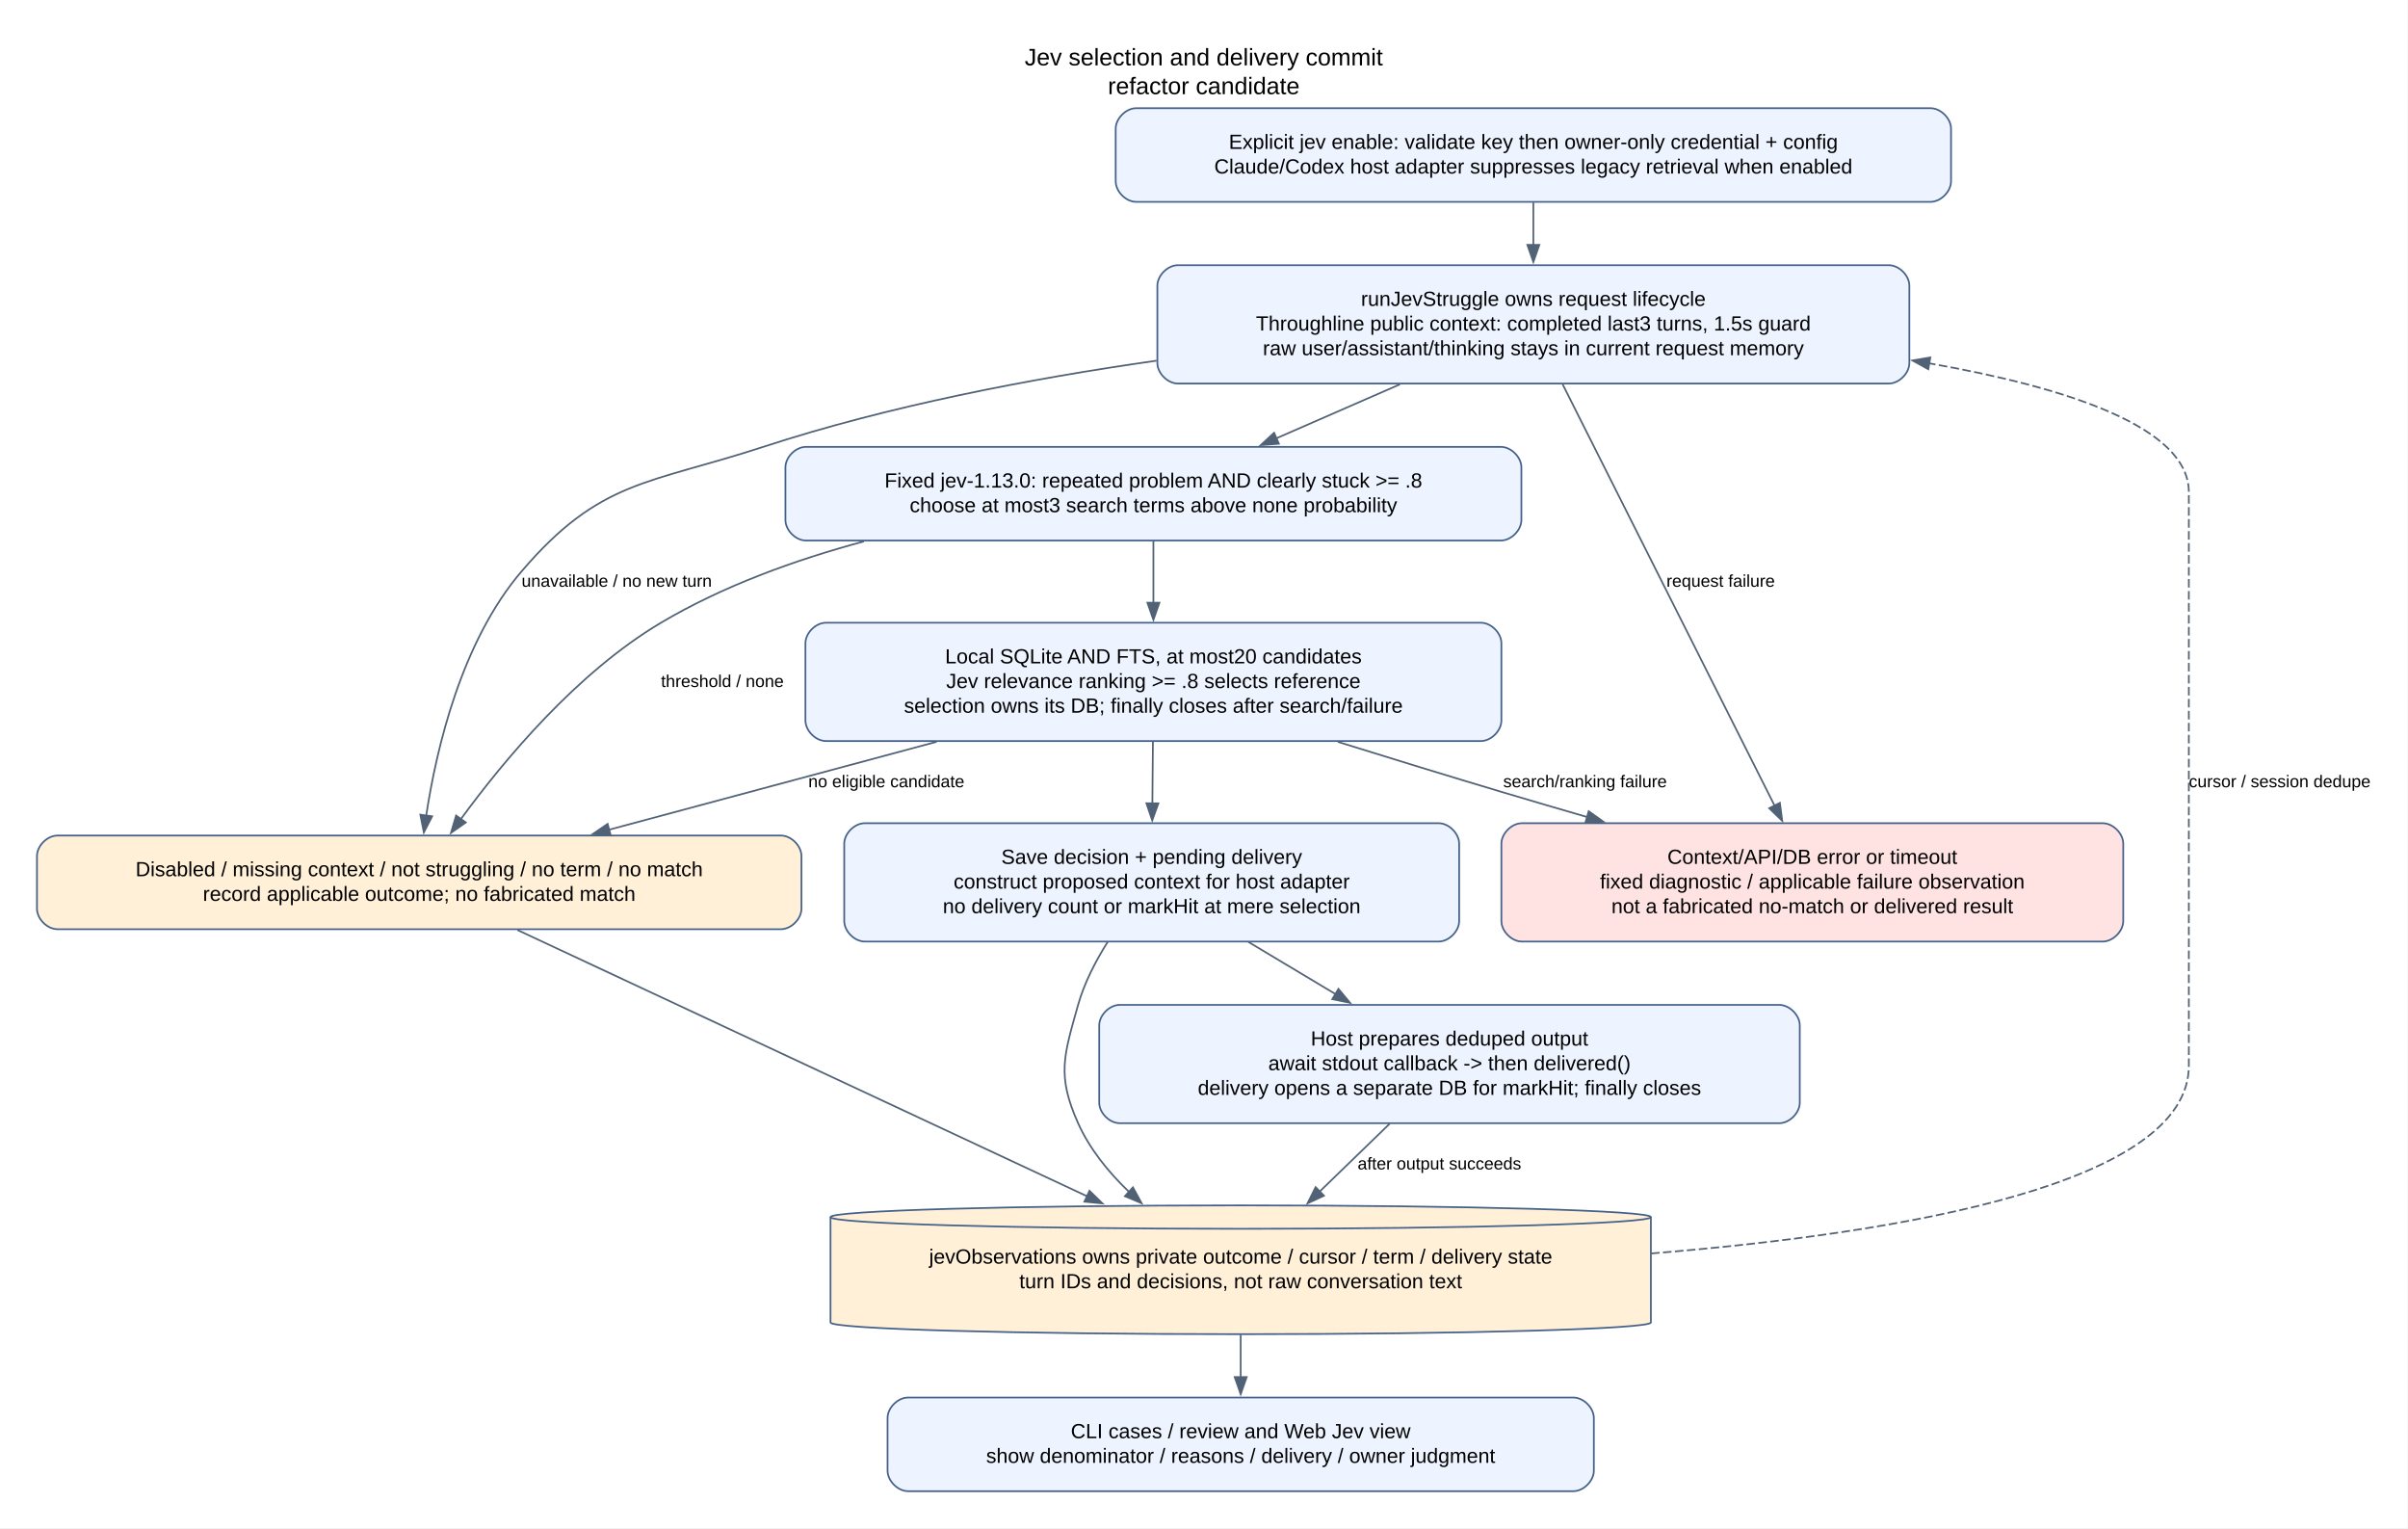
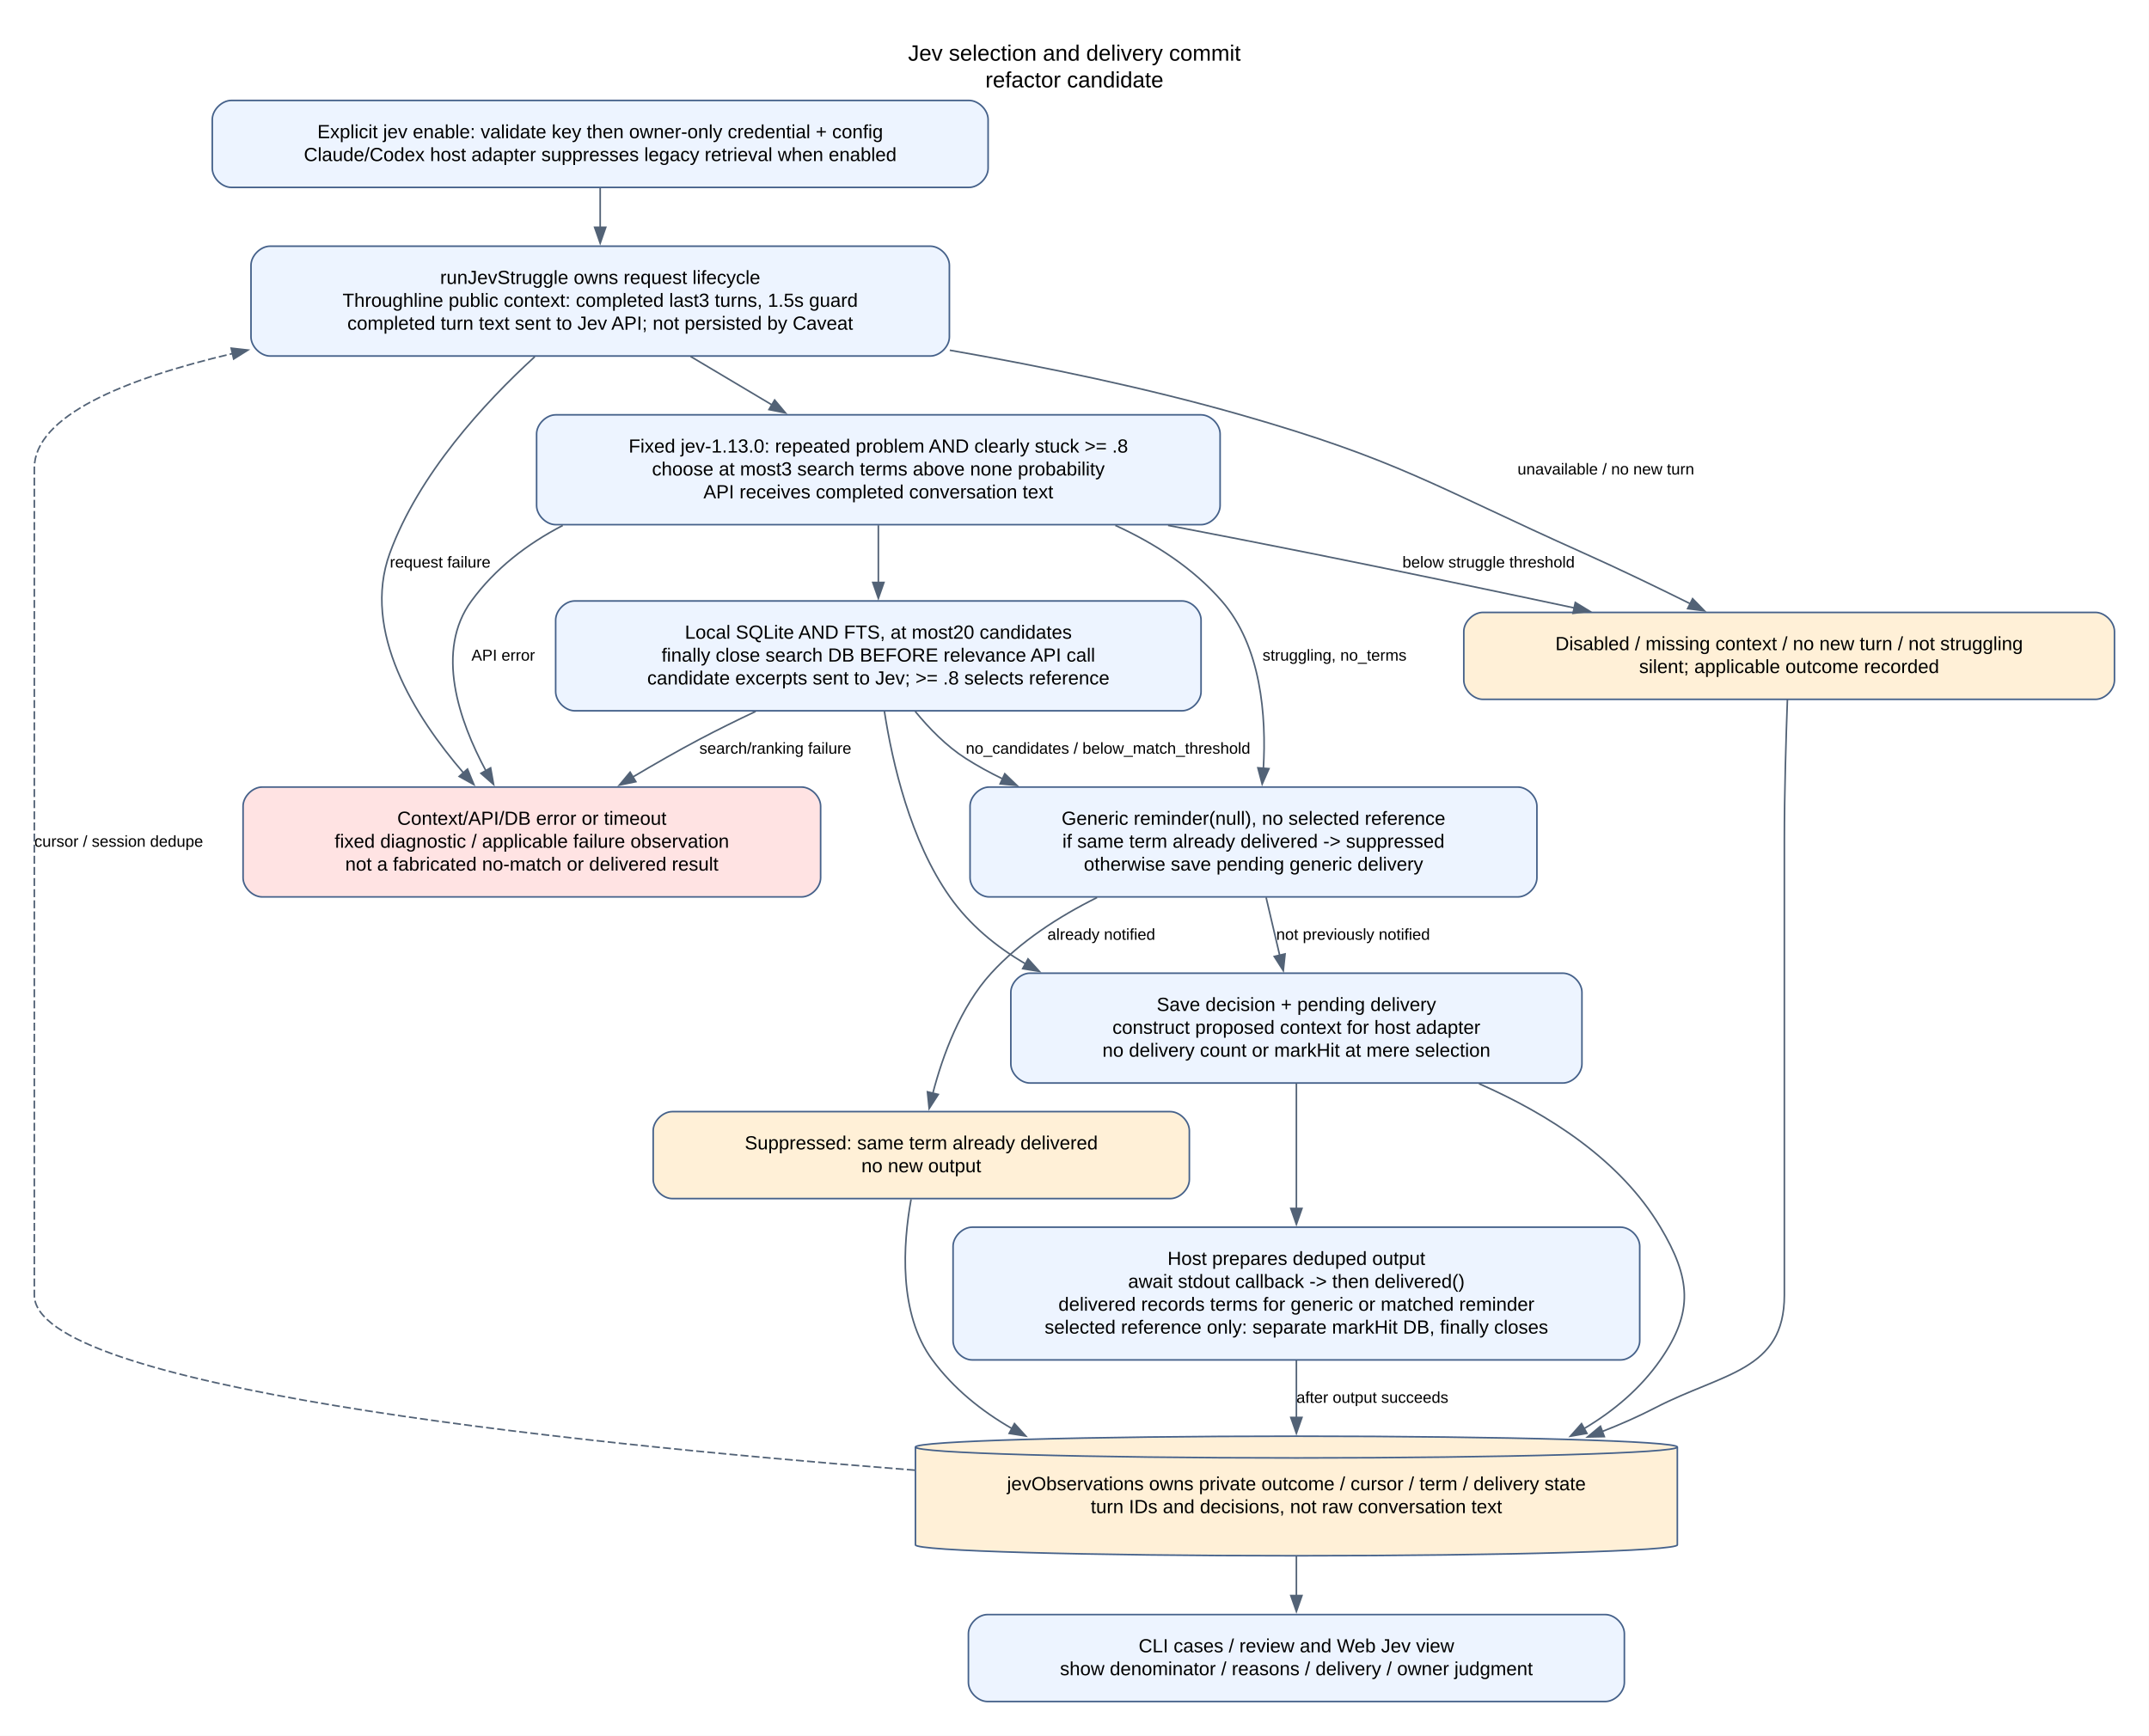
- <svg xmlns="http://www.w3.org/2000/svg" width="1407pt" height="893pt" viewBox="0.00 0.00 1407.00 893.00">
-   <g id="graph0" class="graph" transform="scale(1 1) rotate(0) translate(21.6 871.08)">
-     <polygon fill="white" stroke="none" points="-21.6,21.6 -21.6,-871.08 1385.12,-871.08 1385.12,21.6 -21.6,21.6" />
-     <text xml:space="preserve" text-anchor="middle" x="681.76" y="-832.88" font-family="Arial" font-size="14.00">Jev selection and delivery commit</text>
-     <text xml:space="preserve" text-anchor="middle" x="681.76" y="-816.08" font-family="Arial" font-size="14.00">refactor candidate</text>
+ <svg xmlns="http://www.w3.org/2000/svg" width="1352pt" height="1092pt" viewBox="0.00 0.00 1352.00 1092.00">
+   <g id="graph0" class="graph" transform="scale(1 1) rotate(0) translate(21.6 1070.72)">
+     <polygon fill="white" stroke="none" points="-21.6,21.6 -21.6,-1070.72 1330.28,-1070.72 1330.28,21.6 -21.6,21.6" />
+     <text xml:space="preserve" text-anchor="middle" x="654.34" y="-1032.52" font-family="Arial" font-size="14.00">Jev selection and delivery commit</text>
+     <text xml:space="preserve" text-anchor="middle" x="654.34" y="-1015.72" font-family="Arial" font-size="14.00">refactor candidate</text>
    <g id="node1" class="node">
-       <path fill="#edf4ff" stroke="#45618a" d="M1106.39,-807.88C1106.39,-807.88 642.3,-807.88 642.3,-807.88 636.3,-807.88 630.3,-801.88 630.3,-795.88 630.3,-795.88 630.3,-765.16 630.3,-765.16 630.3,-759.16 636.3,-753.16 642.3,-753.16 642.3,-753.16 1106.39,-753.16 1106.39,-753.16 1112.39,-753.16 1118.39,-759.16 1118.39,-765.16 1118.39,-765.16 1118.39,-795.88 1118.39,-795.88 1118.39,-801.88 1112.39,-807.88 1106.39,-807.88" />
-       <text xml:space="preserve" text-anchor="middle" x="874.34" y="-784.12" font-family="Arial" font-size="12.00">Explicit jev enable: validate key then owner-only credential + config</text>
-       <text xml:space="preserve" text-anchor="middle" x="874.34" y="-769.72" font-family="Arial" font-size="12.00">Claude/Codex host adapter suppresses legacy retrieval when enabled</text>
+       <path fill="#edf4ff" stroke="#45618a" d="M588.05,-1007.52C588.05,-1007.52 123.95,-1007.52 123.95,-1007.52 117.95,-1007.52 111.95,-1001.52 111.95,-995.52 111.95,-995.52 111.95,-964.8 111.95,-964.8 111.95,-958.8 117.95,-952.8 123.95,-952.8 123.95,-952.8 588.05,-952.8 588.05,-952.8 594.05,-952.8 600.05,-958.8 600.05,-964.8 600.05,-964.8 600.05,-995.52 600.05,-995.52 600.05,-1001.52 594.05,-1007.52 588.05,-1007.52" />
+       <text xml:space="preserve" text-anchor="middle" x="356" y="-983.76" font-family="Arial" font-size="12.00">Explicit jev enable: validate key then owner-only credential + config</text>
+       <text xml:space="preserve" text-anchor="middle" x="356" y="-969.36" font-family="Arial" font-size="12.00">Claude/Codex host adapter suppresses legacy retrieval when enabled</text>
    </g>
    <g id="node2" class="node">
-       <path fill="#edf4ff" stroke="#45618a" d="M1082.04,-716.16C1082.04,-716.16 666.65,-716.16 666.65,-716.16 660.65,-716.16 654.65,-710.16 654.65,-704.16 654.65,-704.16 654.65,-659.04 654.65,-659.04 654.65,-653.04 660.65,-647.04 666.65,-647.04 666.65,-647.04 1082.04,-647.04 1082.04,-647.04 1088.04,-647.04 1094.04,-653.04 1094.04,-659.04 1094.04,-659.04 1094.04,-704.16 1094.04,-704.16 1094.04,-710.16 1088.04,-716.16 1082.04,-716.16" />
-       <text xml:space="preserve" text-anchor="middle" x="874.34" y="-692.4" font-family="Arial" font-size="12.00">runJevStruggle owns request lifecycle</text>
-       <text xml:space="preserve" text-anchor="middle" x="874.34" y="-678" font-family="Arial" font-size="12.00">Throughline public context: completed last3 turns, 1.5s guard</text>
-       <text xml:space="preserve" text-anchor="middle" x="874.34" y="-663.6" font-family="Arial" font-size="12.00">raw user/assistant/thinking stays in current request memory</text>
+       <path fill="#edf4ff" stroke="#45618a" d="M563.69,-915.8C563.69,-915.8 148.31,-915.8 148.31,-915.8 142.31,-915.8 136.31,-909.8 136.31,-903.8 136.31,-903.8 136.31,-858.68 136.31,-858.68 136.31,-852.68 142.31,-846.68 148.31,-846.68 148.31,-846.68 563.69,-846.68 563.69,-846.68 569.69,-846.68 575.69,-852.68 575.69,-858.68 575.69,-858.68 575.69,-903.8 575.69,-903.8 575.69,-909.8 569.69,-915.8 563.69,-915.8" />
+       <text xml:space="preserve" text-anchor="middle" x="356" y="-892.04" font-family="Arial" font-size="12.00">runJevStruggle owns request lifecycle</text>
+       <text xml:space="preserve" text-anchor="middle" x="356" y="-877.64" font-family="Arial" font-size="12.00">Throughline public context: completed last3 turns, 1.5s guard</text>
+       <text xml:space="preserve" text-anchor="middle" x="356" y="-863.24" font-family="Arial" font-size="12.00">completed turn text sent to Jev API; not persisted by Caveat</text>
    </g>
    <g id="edge1" class="edge">
-       <path fill="none" stroke="#526276" d="M874.34,-752.78C874.34,-745.08 874.34,-736.45 874.34,-727.95" />
-       <polygon fill="#526276" stroke="#526276" points="877.84,-728.05 874.34,-718.05 870.84,-728.05 877.84,-728.05" />
+       <path fill="none" stroke="#526276" d="M356,-952.42C356,-944.72 356,-936.09 356,-927.59" />
+       <polygon fill="#526276" stroke="#526276" points="359.5,-927.69 356,-917.69 352.5,-927.69 359.5,-927.69" />
    </g>
    <g id="node4" class="node">
-       <path fill="#edf4ff" stroke="#45618a" d="M855.35,-610.04C855.35,-610.04 449.33,-610.04 449.33,-610.04 443.33,-610.04 437.33,-604.04 437.33,-598.04 437.33,-598.04 437.33,-567.32 437.33,-567.32 437.33,-561.32 443.33,-555.32 449.33,-555.32 449.33,-555.32 855.35,-555.32 855.35,-555.32 861.35,-555.32 867.35,-561.32 867.35,-567.32 867.35,-567.32 867.35,-598.04 867.35,-598.04 867.35,-604.04 861.35,-610.04 855.35,-610.04" />
-       <text xml:space="preserve" text-anchor="middle" x="652.34" y="-586.28" font-family="Arial" font-size="12.00">Fixed jev-1.13.0: repeated problem AND clearly stuck &gt;= .8</text>
-       <text xml:space="preserve" text-anchor="middle" x="652.34" y="-571.88" font-family="Arial" font-size="12.00">choose at most3 search terms above none probability</text>
+       <path fill="#edf4ff" stroke="#45618a" d="M734.01,-809.68C734.01,-809.68 327.99,-809.68 327.99,-809.68 321.99,-809.68 315.99,-803.68 315.99,-797.68 315.99,-797.68 315.99,-752.56 315.99,-752.56 315.99,-746.56 321.99,-740.56 327.99,-740.56 327.99,-740.56 734.01,-740.56 734.01,-740.56 740.01,-740.56 746.01,-746.56 746.01,-752.56 746.01,-752.56 746.01,-797.68 746.01,-797.68 746.01,-803.68 740.01,-809.68 734.01,-809.68" />
+       <text xml:space="preserve" text-anchor="middle" x="531" y="-785.92" font-family="Arial" font-size="12.00">Fixed jev-1.13.0: repeated problem AND clearly stuck &gt;= .8</text>
+       <text xml:space="preserve" text-anchor="middle" x="531" y="-771.52" font-family="Arial" font-size="12.00">choose at most3 search terms above none probability</text>
+       <text xml:space="preserve" text-anchor="middle" x="531" y="-757.12" font-family="Arial" font-size="12.00">API receives completed conversation text</text>
    </g>
    <g id="edge2" class="edge">
-       <path fill="none" stroke="#526276" d="M796.39,-646.57C772.88,-636.3 747.19,-625.09 724.1,-615.01" />
-       <polygon fill="#526276" stroke="#526276" points="725.65,-611.86 715.08,-611.07 722.85,-618.28 725.65,-611.86" />
+       <path fill="none" stroke="#526276" d="M412.82,-846.44C429.17,-836.71 447.16,-826 464.06,-815.95" />
+       <polygon fill="#526276" stroke="#526276" points="465.76,-819.01 472.57,-810.89 462.18,-812.99 465.76,-819.01" />
    </g>
    <g id="node9" class="node">
-       <path fill="#fff0d7" stroke="#45618a" d="M434.69,-383C434.69,-383 12,-383 12,-383 6,-383 0,-377 0,-371 0,-371 0,-340.28 0,-340.28 0,-334.28 6,-328.28 12,-328.28 12,-328.28 434.69,-328.28 434.69,-328.28 440.69,-328.28 446.69,-334.28 446.69,-340.28 446.69,-340.28 446.69,-371 446.69,-371 446.69,-377 440.69,-383 434.69,-383" />
-       <text xml:space="preserve" text-anchor="middle" x="223.34" y="-359.24" font-family="Arial" font-size="12.00">Disabled / missing context / not struggling / no term / no match</text>
-       <text xml:space="preserve" text-anchor="middle" x="223.34" y="-344.84" font-family="Arial" font-size="12.00">record applicable outcome; no fabricated match</text>
+       <path fill="#fff0d7" stroke="#45618a" d="M1296.68,-685.36C1296.68,-685.36 911.32,-685.36 911.32,-685.36 905.32,-685.36 899.32,-679.36 899.32,-673.36 899.32,-673.36 899.32,-642.64 899.32,-642.64 899.32,-636.64 905.32,-630.64 911.32,-630.64 911.32,-630.64 1296.68,-630.64 1296.68,-630.64 1302.68,-630.64 1308.68,-636.64 1308.68,-642.64 1308.68,-642.64 1308.68,-673.36 1308.68,-673.36 1308.68,-679.36 1302.68,-685.36 1296.68,-685.36" />
+       <text xml:space="preserve" text-anchor="middle" x="1104" y="-661.6" font-family="Arial" font-size="12.00">Disabled / missing context / no new turn / not struggling</text>
+       <text xml:space="preserve" text-anchor="middle" x="1104" y="-647.2" font-family="Arial" font-size="12.00">silent; applicable outcome recorded</text>
    </g>
    <g id="edge6" class="edge">
-       <path fill="none" stroke="#526276" d="M654.16,-660.39C579.95,-649.83 497.45,-633.91 424.34,-610.04 357.25,-588.13 329.03,-590.97 283.16,-537.32 248.15,-496.38 233.47,-434.31 227.43,-394.63" />
-       <polygon fill="#526276" stroke="#526276" points="230.91,-394.24 226.06,-384.82 223.98,-395.21 230.91,-394.24" />
-       <text xml:space="preserve" text-anchor="middle" x="338.75" y="-528.32" font-family="Arial" font-size="10.00">unavailable / no new turn</text>
+       <path fill="none" stroke="#526276" d="M575.94,-850.33C635.89,-839.86 700.44,-826.42 759,-809.68 858.53,-781.24 880.51,-764.82 975,-722.56 997.03,-712.7 1020.82,-701.23 1041.9,-690.76" />
+       <polygon fill="#526276" stroke="#526276" points="1043.27,-693.99 1050.66,-686.39 1040.15,-687.72 1043.27,-693.99" />
+       <text xml:space="preserve" text-anchor="middle" x="988.69" y="-772.12" font-family="Arial" font-size="10.00">unavailable / no new turn</text>
+     </g>
+     <g id="node11" class="node">
+       <path fill="#ffe3e3" stroke="#45618a" d="M482.68,-575.44C482.68,-575.44 143.32,-575.44 143.32,-575.44 137.32,-575.44 131.32,-569.44 131.32,-563.44 131.32,-563.44 131.32,-518.32 131.32,-518.32 131.32,-512.32 137.32,-506.32 143.32,-506.32 143.32,-506.32 482.68,-506.32 482.68,-506.32 488.68,-506.32 494.68,-512.32 494.68,-518.32 494.68,-518.32 494.68,-563.44 494.68,-563.44 494.68,-569.44 488.68,-575.44 482.68,-575.44" />
+       <text xml:space="preserve" text-anchor="middle" x="313" y="-551.68" font-family="Arial" font-size="12.00">Context/API/DB error or timeout</text>
+       <text xml:space="preserve" text-anchor="middle" x="313" y="-537.28" font-family="Arial" font-size="12.00">fixed diagnostic / applicable failure observation</text>
+       <text xml:space="preserve" text-anchor="middle" x="313" y="-522.88" font-family="Arial" font-size="12.00">not a fabricated no-match or delivered result</text>
+     </g>
+     <g id="edge15" class="edge">
+       <path fill="none" stroke="#526276" d="M314.86,-846.27C283.14,-817.2 241.73,-772.27 223.63,-722.56 205.73,-673.39 239.22,-620.03 270.18,-584.14" />
+       <polygon fill="#526276" stroke="#526276" points="272.51,-586.78 276.55,-576.99 267.28,-582.13 272.51,-586.78" />
+       <text xml:space="preserve" text-anchor="middle" x="255.32" y="-713.56" font-family="Arial" font-size="10.00">request failure</text>
+     </g>
+     <g id="node3" class="node">
+       <path fill="#fff0d7" stroke="#45618a" d="M1033.67,-160.12C1033.67,-163.89 926.25,-166.96 794,-166.96 661.75,-166.96 554.33,-163.89 554.33,-160.12 554.33,-160.12 554.33,-98.56 554.33,-98.56 554.33,-94.79 661.75,-91.72 794,-91.72 926.25,-91.72 1033.67,-94.79 1033.67,-98.56 1033.67,-98.56 1033.67,-160.12 1033.67,-160.12" />
+       <path fill="none" stroke="#45618a" d="M1033.67,-160.12C1033.67,-156.35 926.25,-153.28 794,-153.28 661.75,-153.28 554.33,-156.35 554.33,-160.12" />
+       <text xml:space="preserve" text-anchor="middle" x="794" y="-132.94" font-family="Arial" font-size="12.00">jevObservations owns private outcome / cursor / term / delivery state</text>
+       <text xml:space="preserve" text-anchor="middle" x="794" y="-118.54" font-family="Arial" font-size="12.00">turn IDs and decisions, not raw conversation text</text>
+     </g>
+     <g id="edge13" class="edge">
+       <path fill="none" stroke="#526276" stroke-dasharray="5,2" d="M553.89,-145.59C320.17,-163.76 0,-199 0,-255.72 0,-776.12 0,-776.12 0,-776.12 0,-809.01 56.69,-832.23 124.83,-848.26" />
+       <polygon fill="#526276" stroke="#526276" points="123.85,-851.63 134.38,-850.44 125.41,-844.81 123.85,-851.63" />
+       <text xml:space="preserve" text-anchor="middle" x="53.09" y="-537.88" font-family="Arial" font-size="10.00">cursor / session dedupe</text>
+     </g>
+     <g id="node8" class="node">
+       <path fill="#edf4ff" stroke="#45618a" d="M988.34,-54.72C988.34,-54.72 599.66,-54.72 599.66,-54.72 593.66,-54.72 587.66,-48.72 587.66,-42.72 587.66,-42.72 587.66,-12 587.66,-12 587.66,-6 593.66,0 599.66,0 599.66,0 988.34,0 988.34,0 994.34,0 1000.34,-6 1000.34,-12 1000.34,-12 1000.34,-42.72 1000.34,-42.72 1000.34,-48.72 994.34,-54.72 988.34,-54.72" />
+       <text xml:space="preserve" text-anchor="middle" x="794" y="-30.96" font-family="Arial" font-size="12.00">CLI cases / review and Web Jev view</text>
+       <text xml:space="preserve" text-anchor="middle" x="794" y="-16.56" font-family="Arial" font-size="12.00">show denominator / reasons / delivery / owner judgment</text>
+     </g>
+     <g id="edge14" class="edge">
+       <path fill="none" stroke="#526276" d="M794,-91.4C794,-83.32 794,-74.76 794,-66.64" />
+       <polygon fill="#526276" stroke="#526276" points="797.5,-66.67 794,-56.67 790.5,-66.67 797.5,-66.67" />
+     </g>
+     <g id="node5" class="node">
+       <path fill="#edf4ff" stroke="#45618a" d="M722.02,-692.56C722.02,-692.56 339.98,-692.56 339.98,-692.56 333.98,-692.56 327.98,-686.56 327.98,-680.56 327.98,-680.56 327.98,-635.44 327.98,-635.44 327.98,-629.44 333.98,-623.44 339.98,-623.44 339.98,-623.44 722.02,-623.44 722.02,-623.44 728.02,-623.44 734.02,-629.44 734.02,-635.44 734.02,-635.44 734.02,-680.56 734.02,-680.56 734.02,-686.56 728.02,-692.56 722.02,-692.56" />
+       <text xml:space="preserve" text-anchor="middle" x="531" y="-668.8" font-family="Arial" font-size="12.00">Local SQLite AND FTS, at most20 candidates</text>
+       <text xml:space="preserve" text-anchor="middle" x="531" y="-654.4" font-family="Arial" font-size="12.00">finally close search DB BEFORE relevance API call</text>
+       <text xml:space="preserve" text-anchor="middle" x="531" y="-640" font-family="Arial" font-size="12.00">candidate excerpts sent to Jev; &gt;= .8 selects reference</text>
+     </g>
+     <g id="edge3" class="edge">
+       <path fill="none" stroke="#526276" d="M531,-740.2C531,-728.84 531,-716 531,-703.93" />
+       <polygon fill="#526276" stroke="#526276" points="534.5,-704.19 531,-694.19 527.5,-704.19 534.5,-704.19" />
+     </g>
+     <g id="edge7" class="edge">
+       <path fill="none" stroke="#526276" d="M713.26,-740.11C743.26,-734.36 774.02,-728.37 803,-722.56 857.39,-711.66 917.19,-699.15 969.06,-688.12" />
+       <polygon fill="#526276" stroke="#526276" points="969.47,-691.61 978.53,-686.1 968.02,-684.76 969.47,-691.61" />
+       <text xml:space="preserve" text-anchor="middle" x="914.89" y="-713.56" font-family="Arial" font-size="10.00">below struggle threshold</text>
    </g>
    <g id="node10" class="node">
-       <path fill="#ffe3e3" stroke="#45618a" d="M1207.02,-390.2C1207.02,-390.2 867.67,-390.2 867.67,-390.2 861.67,-390.2 855.67,-384.2 855.67,-378.2 855.67,-378.2 855.67,-333.08 855.67,-333.08 855.67,-327.08 861.67,-321.08 867.67,-321.08 867.67,-321.08 1207.02,-321.08 1207.02,-321.08 1213.02,-321.08 1219.02,-327.08 1219.02,-333.08 1219.02,-333.08 1219.02,-378.2 1219.02,-378.2 1219.02,-384.2 1213.02,-390.2 1207.02,-390.2" />
-       <text xml:space="preserve" text-anchor="middle" x="1037.34" y="-366.44" font-family="Arial" font-size="12.00">Context/API/DB error or timeout</text>
-       <text xml:space="preserve" text-anchor="middle" x="1037.34" y="-352.04" font-family="Arial" font-size="12.00">fixed diagnostic / applicable failure observation</text>
-       <text xml:space="preserve" text-anchor="middle" x="1037.34" y="-337.64" font-family="Arial" font-size="12.00">not a fabricated no-match or delivered result</text>
+       <path fill="#edf4ff" stroke="#45618a" d="M933.32,-575.44C933.32,-575.44 600.68,-575.44 600.68,-575.44 594.68,-575.44 588.68,-569.44 588.68,-563.44 588.68,-563.44 588.68,-518.32 588.68,-518.32 588.68,-512.32 594.68,-506.32 600.68,-506.32 600.68,-506.32 933.32,-506.32 933.32,-506.32 939.32,-506.32 945.32,-512.32 945.32,-518.32 945.32,-518.32 945.32,-563.44 945.32,-563.44 945.32,-569.44 939.32,-575.44 933.32,-575.44" />
+       <text xml:space="preserve" text-anchor="middle" x="767" y="-551.68" font-family="Arial" font-size="12.00">Generic reminder(null), no selected reference</text>
+       <text xml:space="preserve" text-anchor="middle" x="767" y="-537.28" font-family="Arial" font-size="12.00">if same term already delivered -&gt; suppressed</text>
+       <text xml:space="preserve" text-anchor="middle" x="767" y="-522.88" font-family="Arial" font-size="12.00">otherwise save pending generic delivery</text>
    </g>
-     <g id="edge14" class="edge">
-       <path fill="none" stroke="#526276" d="M891.48,-646.54C921.27,-587.33 982.57,-465.5 1015.42,-400.21" />
-       <polygon fill="#526276" stroke="#526276" points="1018.39,-402.1 1019.76,-391.59 1012.14,-398.95 1018.39,-402.1" />
-       <text xml:space="preserve" text-anchor="middle" x="983.77" y="-528.32" font-family="Arial" font-size="10.00">request failure</text>
+     <g id="edge8" class="edge">
+       <path fill="none" stroke="#526276" d="M680.1,-740.11C705.26,-728.59 729.01,-713.17 747,-692.56 771.92,-664.02 775.18,-620.1 773.23,-587.02" />
+       <polygon fill="#526276" stroke="#526276" points="776.74,-587.03 772.47,-577.33 769.77,-587.57 776.74,-587.03" />
+       <text xml:space="preserve" text-anchor="middle" x="818" y="-655" font-family="Arial" font-size="10.00">struggling, no_terms</text>
    </g>
-     <g id="node3" class="node">
-       <path fill="#fff0d7" stroke="#45618a" d="M943.02,-160.12C943.02,-163.89 835.59,-166.96 703.34,-166.96 571.1,-166.96 463.67,-163.89 463.67,-160.12 463.67,-160.12 463.67,-98.56 463.67,-98.56 463.67,-94.79 571.1,-91.72 703.34,-91.72 835.59,-91.72 943.02,-94.79 943.02,-98.56 943.02,-98.56 943.02,-160.12 943.02,-160.12" />
-       <path fill="none" stroke="#45618a" d="M943.02,-160.12C943.02,-156.35 835.59,-153.28 703.34,-153.28 571.1,-153.28 463.67,-156.35 463.67,-160.12" />
-       <text xml:space="preserve" text-anchor="middle" x="703.34" y="-132.94" font-family="Arial" font-size="12.00">jevObservations owns private outcome / cursor / term / delivery state</text>
-       <text xml:space="preserve" text-anchor="middle" x="703.34" y="-118.54" font-family="Arial" font-size="12.00">turn IDs and decisions, not raw conversation text</text>
+     <g id="edge20" class="edge">
+       <path fill="none" stroke="#526276" d="M332.43,-740.06C310.02,-728.42 289.92,-712.99 274.99,-692.56 252.12,-661.27 266.88,-617.66 284.25,-585.4" />
+       <polygon fill="#526276" stroke="#526276" points="287.06,-587.52 288.93,-577.1 280.97,-584.08 287.06,-587.52" />
+       <text xml:space="preserve" text-anchor="middle" x="295" y="-655" font-family="Arial" font-size="10.00">API error</text>
+     </g>
+     <g id="node6" class="node">
+       <path fill="#edf4ff" stroke="#45618a" d="M961.65,-458.32C961.65,-458.32 626.35,-458.32 626.35,-458.32 620.35,-458.32 614.35,-452.32 614.35,-446.32 614.35,-446.32 614.35,-401.2 614.35,-401.2 614.35,-395.2 620.35,-389.2 626.35,-389.2 626.35,-389.2 961.65,-389.2 961.65,-389.2 967.65,-389.2 973.65,-395.2 973.65,-401.2 973.65,-401.2 973.65,-446.32 973.65,-446.32 973.65,-452.32 967.65,-458.32 961.65,-458.32" />
+       <text xml:space="preserve" text-anchor="middle" x="794" y="-434.56" font-family="Arial" font-size="12.00">Save decision + pending delivery</text>
+       <text xml:space="preserve" text-anchor="middle" x="794" y="-420.16" font-family="Arial" font-size="12.00">construct proposed context for host adapter</text>
+       <text xml:space="preserve" text-anchor="middle" x="794" y="-405.76" font-family="Arial" font-size="12.00">no delivery count or markHit at mere selection</text>
+     </g>
+     <g id="edge4" class="edge">
+       <path fill="none" stroke="#526276" d="M534.8,-623.15C539.81,-590.7 551.12,-541.56 576,-506.32 588.4,-488.75 605.07,-474.96 623.69,-464.14" />
+       <polygon fill="#526276" stroke="#526276" points="625.16,-467.32 632.27,-459.47 621.81,-461.18 625.16,-467.32" />
+     </g>
+     <g id="edge9" class="edge">
+       <path fill="none" stroke="#526276" d="M554.21,-623.04C563.05,-612.24 573.93,-601.13 585.99,-593.44 593.35,-588.75 601.15,-584.47 609.21,-580.58" />
+       <polygon fill="#526276" stroke="#526276" points="610.54,-583.82 618.17,-576.48 607.62,-577.46 610.54,-583.82" />
+       <text xml:space="preserve" text-anchor="middle" x="675.5" y="-596.44" font-family="Arial" font-size="10.00">no_candidates / below_match_threshold</text>
+     </g>
+     <g id="edge16" class="edge">
+       <path fill="none" stroke="#526276" d="M453.81,-623.06C441.84,-617.4 429.71,-611.42 418.39,-605.44 404.64,-598.17 390.18,-589.89 376.53,-581.77" />
+       <polygon fill="#526276" stroke="#526276" points="378.43,-578.83 368.05,-576.68 374.82,-584.83 378.43,-578.83" />
+       <text xml:space="preserve" text-anchor="middle" x="466.2" y="-596.44" font-family="Arial" font-size="10.00">search/ranking failure</text>
+     </g>
+     <g id="edge10" class="edge">
+       <path fill="none" stroke="#526276" d="M908.87,-388.8C952.53,-369.67 997.79,-340.85 1023,-298.48 1041.98,-266.58 1044.22,-245.42 1023,-214.96 1010.52,-197.04 993.79,-182.91 975.02,-171.76" />
+       <polygon fill="#526276" stroke="#526276" points="976.79,-168.75 966.36,-166.94 973.39,-174.86 976.79,-168.75" />
+     </g>
+     <g id="node7" class="node">
+       <path fill="#edf4ff" stroke="#45618a" d="M998,-298.48C998,-298.48 590,-298.48 590,-298.48 584,-298.48 578,-292.48 578,-286.48 578,-286.48 578,-226.96 578,-226.96 578,-220.96 584,-214.96 590,-214.96 590,-214.96 998,-214.96 998,-214.96 1004,-214.96 1010,-220.96 1010,-226.96 1010,-226.96 1010,-286.48 1010,-286.48 1010,-292.48 1004,-298.48 998,-298.48" />
+       <text xml:space="preserve" text-anchor="middle" x="794" y="-274.72" font-family="Arial" font-size="12.00">Host prepares deduped output</text>
+       <text xml:space="preserve" text-anchor="middle" x="794" y="-260.32" font-family="Arial" font-size="12.00">await stdout callback -&gt; then delivered()</text>
+       <text xml:space="preserve" text-anchor="middle" x="794" y="-245.92" font-family="Arial" font-size="12.00">delivered records terms for generic or matched reminder</text>
+       <text xml:space="preserve" text-anchor="middle" x="794" y="-231.52" font-family="Arial" font-size="12.00">selected reference only: separate markHit DB, finally closes</text>
+     </g>
+     <g id="edge5" class="edge">
+       <path fill="none" stroke="#526276" d="M794,-388.96C794,-366.31 794,-336.02 794,-310.25" />
+       <polygon fill="#526276" stroke="#526276" points="797.5,-310.29 794,-300.29 790.5,-310.29 797.5,-310.29" />
    </g>
    <g id="edge12" class="edge">
-       <path fill="none" stroke="#526276" stroke-dasharray="5,2" d="M943.11,-138.87C1092.84,-151 1257.34,-179.92 1257.34,-248.52 1257.34,-583.68 1257.34,-583.68 1257.34,-583.68 1257.34,-621.51 1186.25,-644.73 1105.32,-658.91" />
-       <polygon fill="#526276" stroke="#526276" points="1105.13,-655.39 1095.85,-660.51 1106.3,-662.29 1105.13,-655.39" />
-       <text xml:space="preserve" text-anchor="middle" x="1310.43" y="-411.2" font-family="Arial" font-size="10.00">cursor / session dedupe</text>
-     </g>
-     <g id="node8" class="node">
-       <path fill="#edf4ff" stroke="#45618a" d="M897.69,-54.72C897.69,-54.72 509,-54.72 509,-54.72 503,-54.72 497,-48.72 497,-42.72 497,-42.72 497,-12 497,-12 497,-6 503,0 509,0 509,0 897.69,0 897.69,0 903.69,0 909.69,-6 909.69,-12 909.69,-12 909.69,-42.72 909.69,-42.72 909.69,-48.72 903.69,-54.72 897.69,-54.72" />
-       <text xml:space="preserve" text-anchor="middle" x="703.34" y="-30.96" font-family="Arial" font-size="12.00">CLI cases / review and Web Jev view</text>
-       <text xml:space="preserve" text-anchor="middle" x="703.34" y="-16.56" font-family="Arial" font-size="12.00">show denominator / reasons / delivery / owner judgment</text>
-     </g>
-     <g id="edge13" class="edge">
-       <path fill="none" stroke="#526276" d="M703.34,-91.4C703.34,-83.32 703.34,-74.76 703.34,-66.64" />
-       <polygon fill="#526276" stroke="#526276" points="706.84,-66.67 703.34,-56.67 699.84,-66.67 706.84,-66.67" />
-     </g>
-     <g id="node5" class="node">
-       <path fill="#edf4ff" stroke="#45618a" d="M843.67,-507.32C843.67,-507.32 461.02,-507.32 461.02,-507.32 455.02,-507.32 449.02,-501.32 449.02,-495.32 449.02,-495.32 449.02,-450.2 449.02,-450.2 449.02,-444.2 455.02,-438.2 461.02,-438.2 461.02,-438.2 843.67,-438.2 843.67,-438.2 849.67,-438.2 855.67,-444.2 855.67,-450.2 855.67,-450.2 855.67,-495.32 855.67,-495.32 855.67,-501.32 849.67,-507.32 843.67,-507.32" />
-       <text xml:space="preserve" text-anchor="middle" x="652.34" y="-483.56" font-family="Arial" font-size="12.00">Local SQLite AND FTS, at most20 candidates</text>
-       <text xml:space="preserve" text-anchor="middle" x="652.34" y="-469.16" font-family="Arial" font-size="12.00">Jev relevance ranking &gt;= .8 selects reference</text>
-       <text xml:space="preserve" text-anchor="middle" x="652.34" y="-454.76" font-family="Arial" font-size="12.00">selection owns its DB; finally closes after search/failure</text>
-     </g>
-     <g id="edge3" class="edge">
-       <path fill="none" stroke="#526276" d="M652.34,-555C652.34,-544.12 652.34,-531.24 652.34,-518.97" />
-       <polygon fill="#526276" stroke="#526276" points="655.84,-519 652.34,-509 648.84,-519 655.84,-519" />
-     </g>
-     <g id="edge7" class="edge">
-       <path fill="none" stroke="#526276" d="M483.2,-554.82C442.57,-543.91 400.57,-528.64 364.63,-507.32 315.57,-478.23 272.93,-427.13 247.68,-392.59" />
-       <polygon fill="#526276" stroke="#526276" points="250.58,-390.63 241.91,-384.55 244.9,-394.71 250.58,-390.63" />
-       <text xml:space="preserve" text-anchor="middle" x="400.48" y="-469.76" font-family="Arial" font-size="10.00">threshold / none</text>
-     </g>
-     <g id="node6" class="node">
-       <path fill="#edf4ff" stroke="#45618a" d="M818.99,-390.2C818.99,-390.2 483.69,-390.2 483.69,-390.2 477.69,-390.2 471.69,-384.2 471.69,-378.2 471.69,-378.2 471.69,-333.08 471.69,-333.08 471.69,-327.08 477.69,-321.08 483.69,-321.08 483.69,-321.08 818.99,-321.08 818.99,-321.08 824.99,-321.08 830.99,-327.08 830.99,-333.08 830.99,-333.08 830.99,-378.2 830.99,-378.2 830.99,-384.2 824.99,-390.2 818.99,-390.2" />
-       <text xml:space="preserve" text-anchor="middle" x="651.34" y="-366.44" font-family="Arial" font-size="12.00">Save decision + pending delivery</text>
-       <text xml:space="preserve" text-anchor="middle" x="651.34" y="-352.04" font-family="Arial" font-size="12.00">construct proposed context for host adapter</text>
-       <text xml:space="preserve" text-anchor="middle" x="651.34" y="-337.64" font-family="Arial" font-size="12.00">no delivery count or markHit at mere selection</text>
-     </g>
-     <g id="edge4" class="edge">
-       <path fill="none" stroke="#526276" d="M652.05,-437.84C651.95,-426.48 651.84,-413.64 651.73,-401.57" />
-       <polygon fill="#526276" stroke="#526276" points="655.24,-401.8 651.65,-391.83 648.24,-401.86 655.24,-401.8" />
-     </g>
-     <g id="edge8" class="edge">
-       <path fill="none" stroke="#526276" d="M525.66,-437.77C464.83,-421.44 392.6,-402.06 334,-386.33" />
-       <polygon fill="#526276" stroke="#526276" points="335.25,-383.05 324.69,-383.84 333.44,-389.81 335.25,-383.05" />
-       <text xml:space="preserve" text-anchor="middle" x="496.3" y="-411.2" font-family="Arial" font-size="10.00">no eligible candidate</text>
-     </g>
-     <g id="edge15" class="edge">
-       <path fill="none" stroke="#526276" d="M760.13,-437.72C791.26,-428.03 825.31,-417.57 856.74,-408.2 872.63,-403.46 889.34,-398.57 905.91,-393.77" />
-       <polygon fill="#526276" stroke="#526276" points="906.67,-397.2 915.31,-391.06 904.73,-390.47 906.67,-397.2" />
-       <text xml:space="preserve" text-anchor="middle" x="904.54" y="-411.2" font-family="Arial" font-size="10.00">search/ranking failure</text>
-     </g>
-     <g id="edge9" class="edge">
-       <path fill="none" stroke="#526276" d="M625.63,-320.87C618.61,-309.75 611.95,-296.92 608.34,-284.08 600.04,-254.5 595.77,-242.99 608.34,-214.96 615.1,-199.9 626.01,-186.41 638.07,-174.87" />
-       <polygon fill="#526276" stroke="#526276" points="640.37,-177.51 645.45,-168.22 635.68,-172.32 640.37,-177.51" />
-     </g>
-     <g id="node7" class="node">
-       <path fill="#edf4ff" stroke="#45618a" d="M1018.01,-284.08C1018.01,-284.08 632.68,-284.08 632.68,-284.08 626.68,-284.08 620.68,-278.08 620.68,-272.08 620.68,-272.08 620.68,-226.96 620.68,-226.96 620.68,-220.96 626.68,-214.96 632.68,-214.96 632.68,-214.96 1018.01,-214.96 1018.01,-214.96 1024.01,-214.96 1030.01,-220.96 1030.01,-226.96 1030.01,-226.96 1030.01,-272.08 1030.01,-272.08 1030.01,-278.08 1024.01,-284.08 1018.01,-284.08" />
-       <text xml:space="preserve" text-anchor="middle" x="825.34" y="-260.32" font-family="Arial" font-size="12.00">Host prepares deduped output</text>
-       <text xml:space="preserve" text-anchor="middle" x="825.34" y="-245.92" font-family="Arial" font-size="12.00">await stdout callback -&gt; then delivered()</text>
-       <text xml:space="preserve" text-anchor="middle" x="825.34" y="-231.52" font-family="Arial" font-size="12.00">delivery opens a separate DB for markHit; finally closes</text>
-     </g>
-     <g id="edge5" class="edge">
-       <path fill="none" stroke="#526276" d="M707.84,-320.84C724.1,-311.11 741.98,-300.4 758.79,-290.35" />
-       <polygon fill="#526276" stroke="#526276" points="760.46,-293.43 767.24,-285.29 756.86,-287.42 760.46,-293.43" />
+       <path fill="none" stroke="#526276" d="M794,-214.67C794,-203.08 794,-190.38 794,-178.42" />
+       <polygon fill="#526276" stroke="#526276" points="797.5,-178.77 794,-168.77 790.5,-178.77 797.5,-178.77" />
+       <text xml:space="preserve" text-anchor="middle" x="841.81" y="-187.96" font-family="Arial" font-size="10.00">after output succeeds</text>
    </g>
    <g id="edge11" class="edge">
-       <path fill="none" stroke="#526276" d="M790.38,-214.65C777.67,-202.34 763.1,-188.23 749.57,-175.12" />
-       <polygon fill="#526276" stroke="#526276" points="752,-172.6 742.39,-168.16 747.13,-177.63 752,-172.6" />
-       <text xml:space="preserve" text-anchor="middle" x="819.46" y="-187.96" font-family="Arial" font-size="10.00">after output succeeds</text>
+       <path fill="none" stroke="#526276" d="M1102.92,-630.49C1102.06,-607.16 1101,-572.27 1101,-541.88 1101,-541.88 1101,-541.88 1101,-255.72 1101,-207.92 1062.45,-206.93 1020,-184.96 1009.3,-179.42 998.01,-174.43 986.43,-169.94" />
+       <polygon fill="#526276" stroke="#526276" points="987.74,-166.69 977.14,-166.47 985.29,-173.24 987.74,-166.69" />
    </g>
-     <g id="edge10" class="edge">
-       <path fill="none" stroke="#526276" d="M280.77,-327.81C363.32,-289.23 516.32,-217.74 613.8,-172.18" />
-       <polygon fill="#526276" stroke="#526276" points="614.99,-175.49 622.57,-168.09 612.02,-169.15 614.99,-175.49" />
+     <g id="edge17" class="edge">
+       <path fill="none" stroke="#526276" d="M774.95,-505.96C777.65,-494.49 780.69,-481.49 783.55,-469.32" />
+       <polygon fill="#526276" stroke="#526276" points="786.88,-470.44 785.76,-459.91 780.07,-468.84 786.88,-470.44" />
+       <text xml:space="preserve" text-anchor="middle" x="829.67" y="-479.32" font-family="Arial" font-size="10.00">not previously notified</text>
+     </g>
+     <g id="node12" class="node">
+       <path fill="#fff0d7" stroke="#45618a" d="M714.66,-371.2C714.66,-371.2 401.34,-371.2 401.34,-371.2 395.34,-371.2 389.34,-365.2 389.34,-359.2 389.34,-359.2 389.34,-328.48 389.34,-328.48 389.34,-322.48 395.34,-316.48 401.34,-316.48 401.34,-316.48 714.66,-316.48 714.66,-316.48 720.66,-316.48 726.66,-322.48 726.66,-328.48 726.66,-328.48 726.66,-359.2 726.66,-359.2 726.66,-365.2 720.66,-371.2 714.66,-371.2" />
+       <text xml:space="preserve" text-anchor="middle" x="558" y="-347.44" font-family="Arial" font-size="12.00">Suppressed: same term already delivered</text>
+       <text xml:space="preserve" text-anchor="middle" x="558" y="-333.04" font-family="Arial" font-size="12.00">no new output</text>
+     </g>
+     <g id="edge18" class="edge">
+       <path fill="none" stroke="#526276" d="M668.6,-505.94C644.39,-493.9 620.22,-478.25 602,-458.32 582.67,-437.19 571.48,-406.62 565.22,-382.54" />
+       <polygon fill="#526276" stroke="#526276" points="568.7,-382.02 562.96,-373.12 561.89,-383.66 568.7,-382.02" />
+       <text xml:space="preserve" text-anchor="middle" x="671.26" y="-479.32" font-family="Arial" font-size="10.00">already notified</text>
+     </g>
+     <g id="edge19" class="edge">
+       <path fill="none" stroke="#526276" d="M551.58,-316.02C546.53,-287.99 543.48,-244.12 565,-214.96 578.24,-197.02 595.71,-182.88 615.11,-171.73" />
+       <polygon fill="#526276" stroke="#526276" points="616.64,-174.89 623.77,-167.05 613.31,-168.73 616.64,-174.89" />
    </g>
  </g>
</svg>
